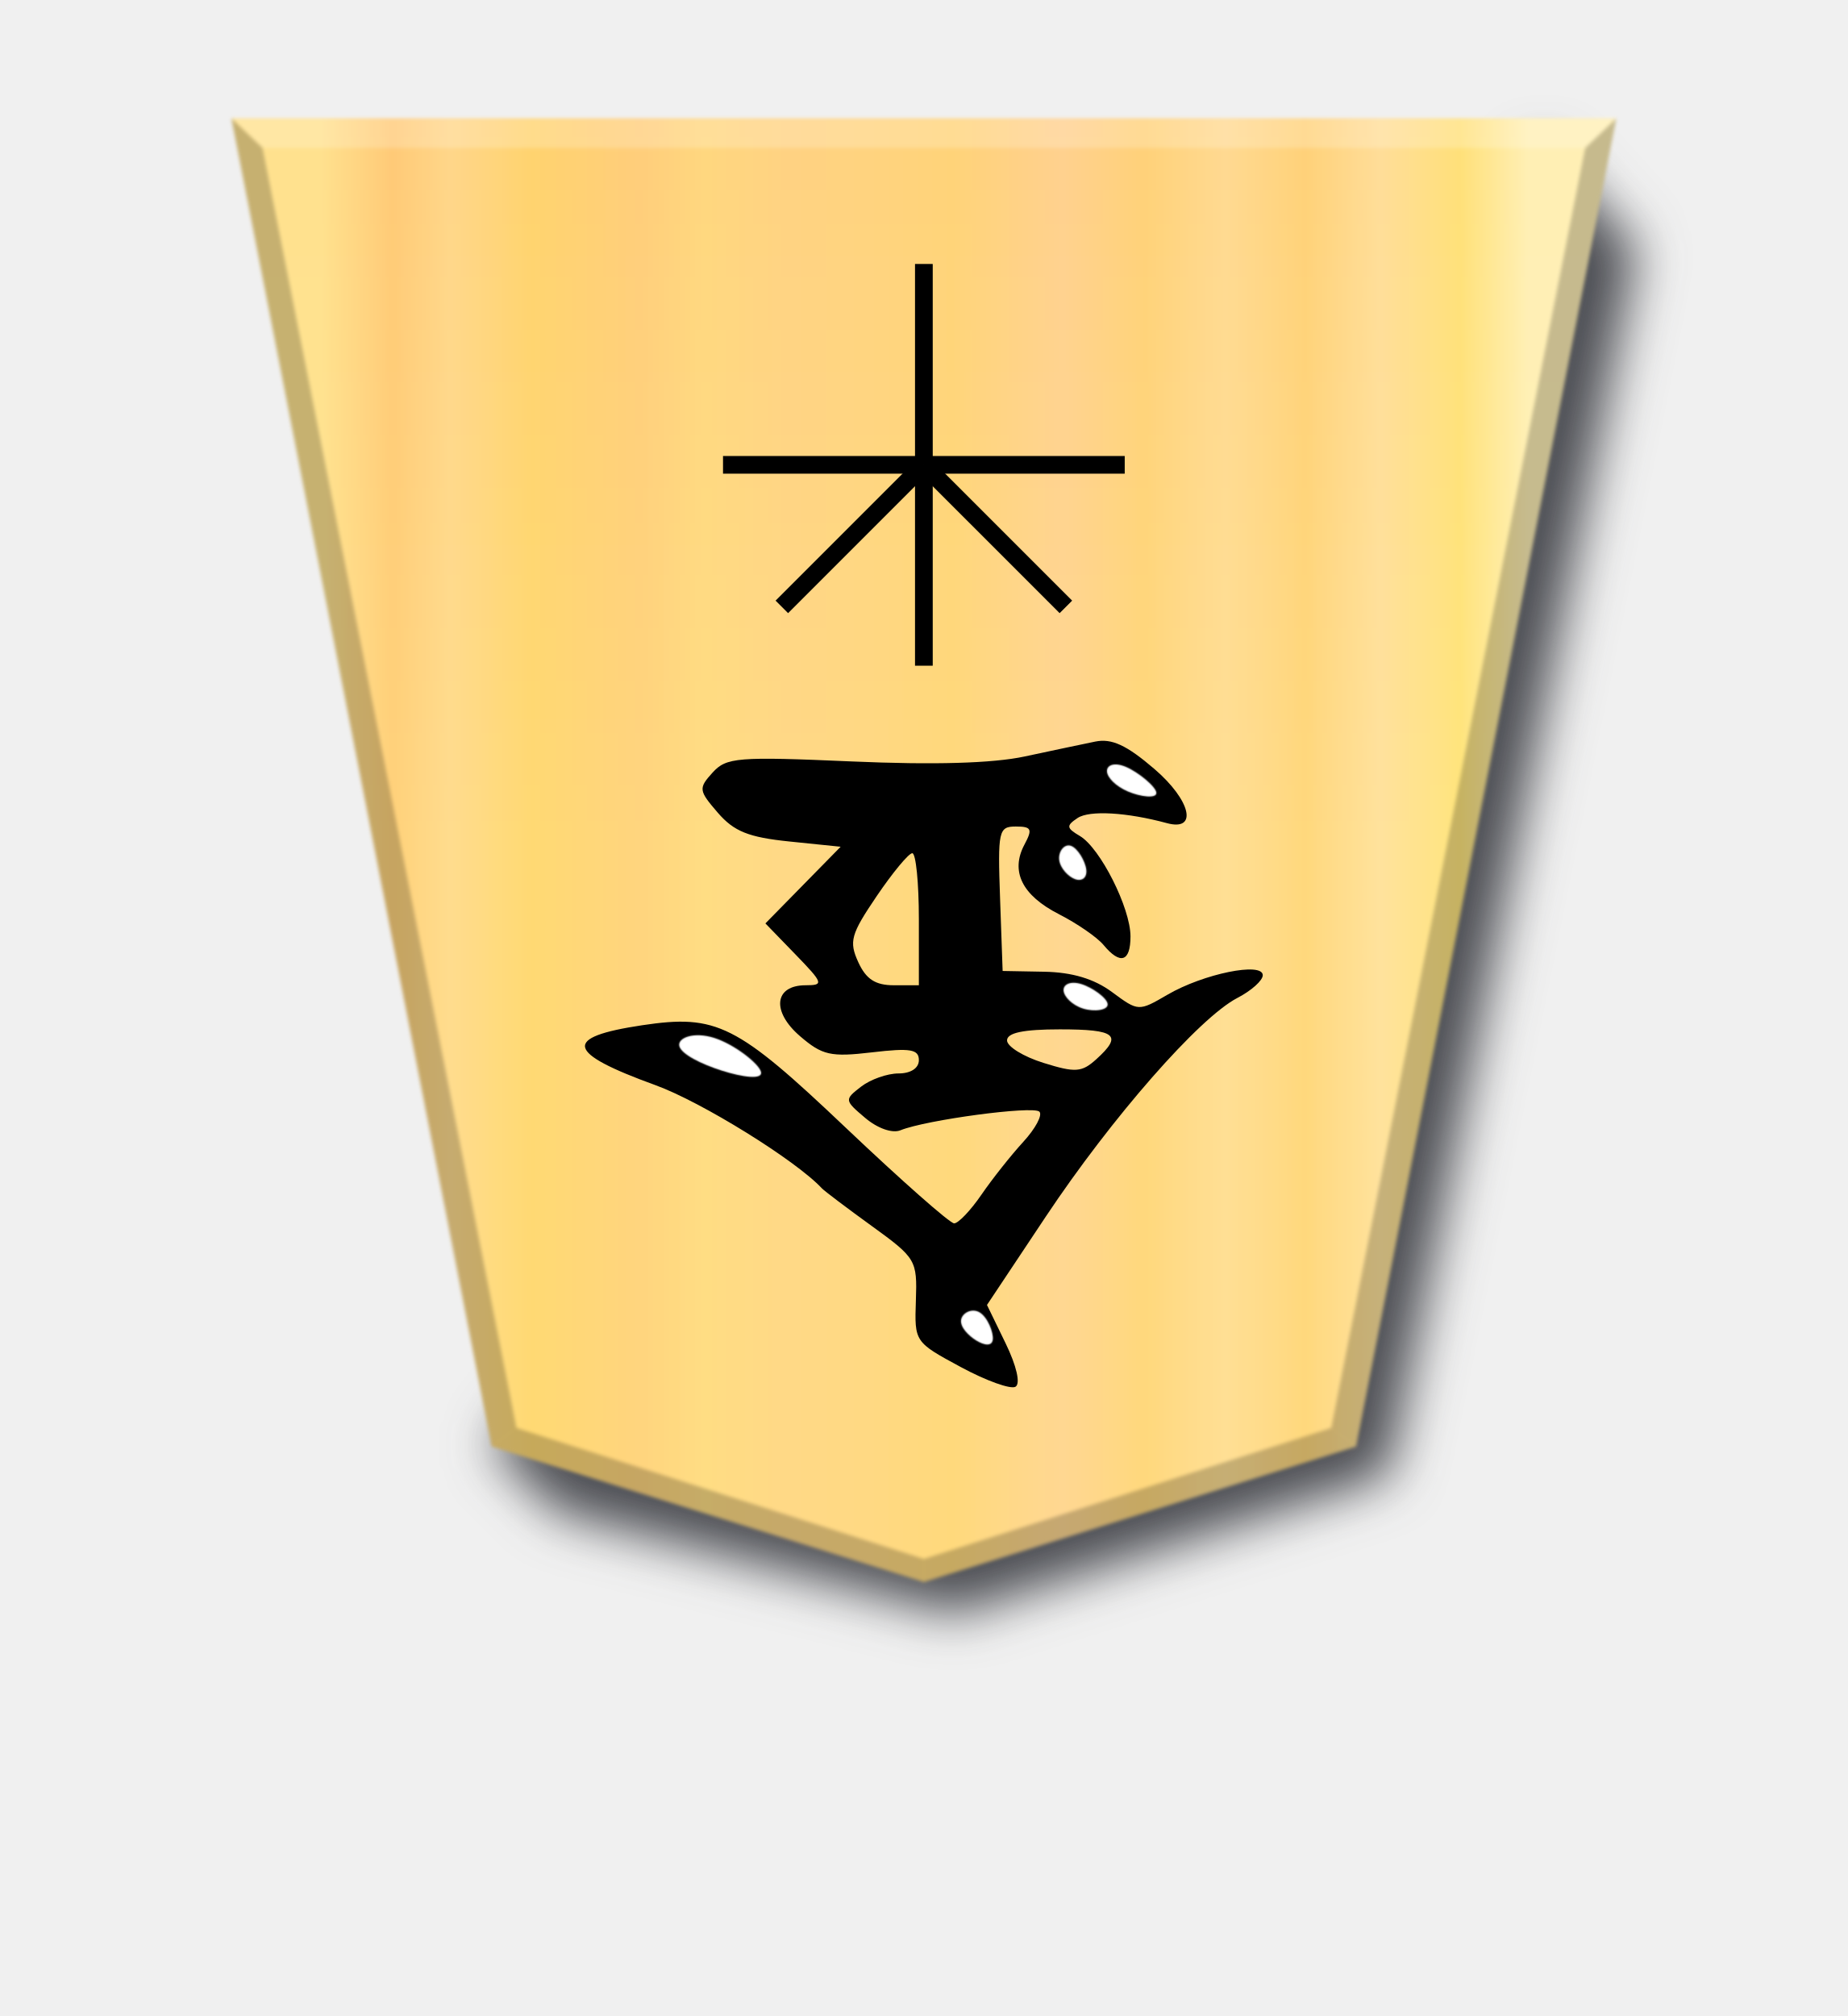
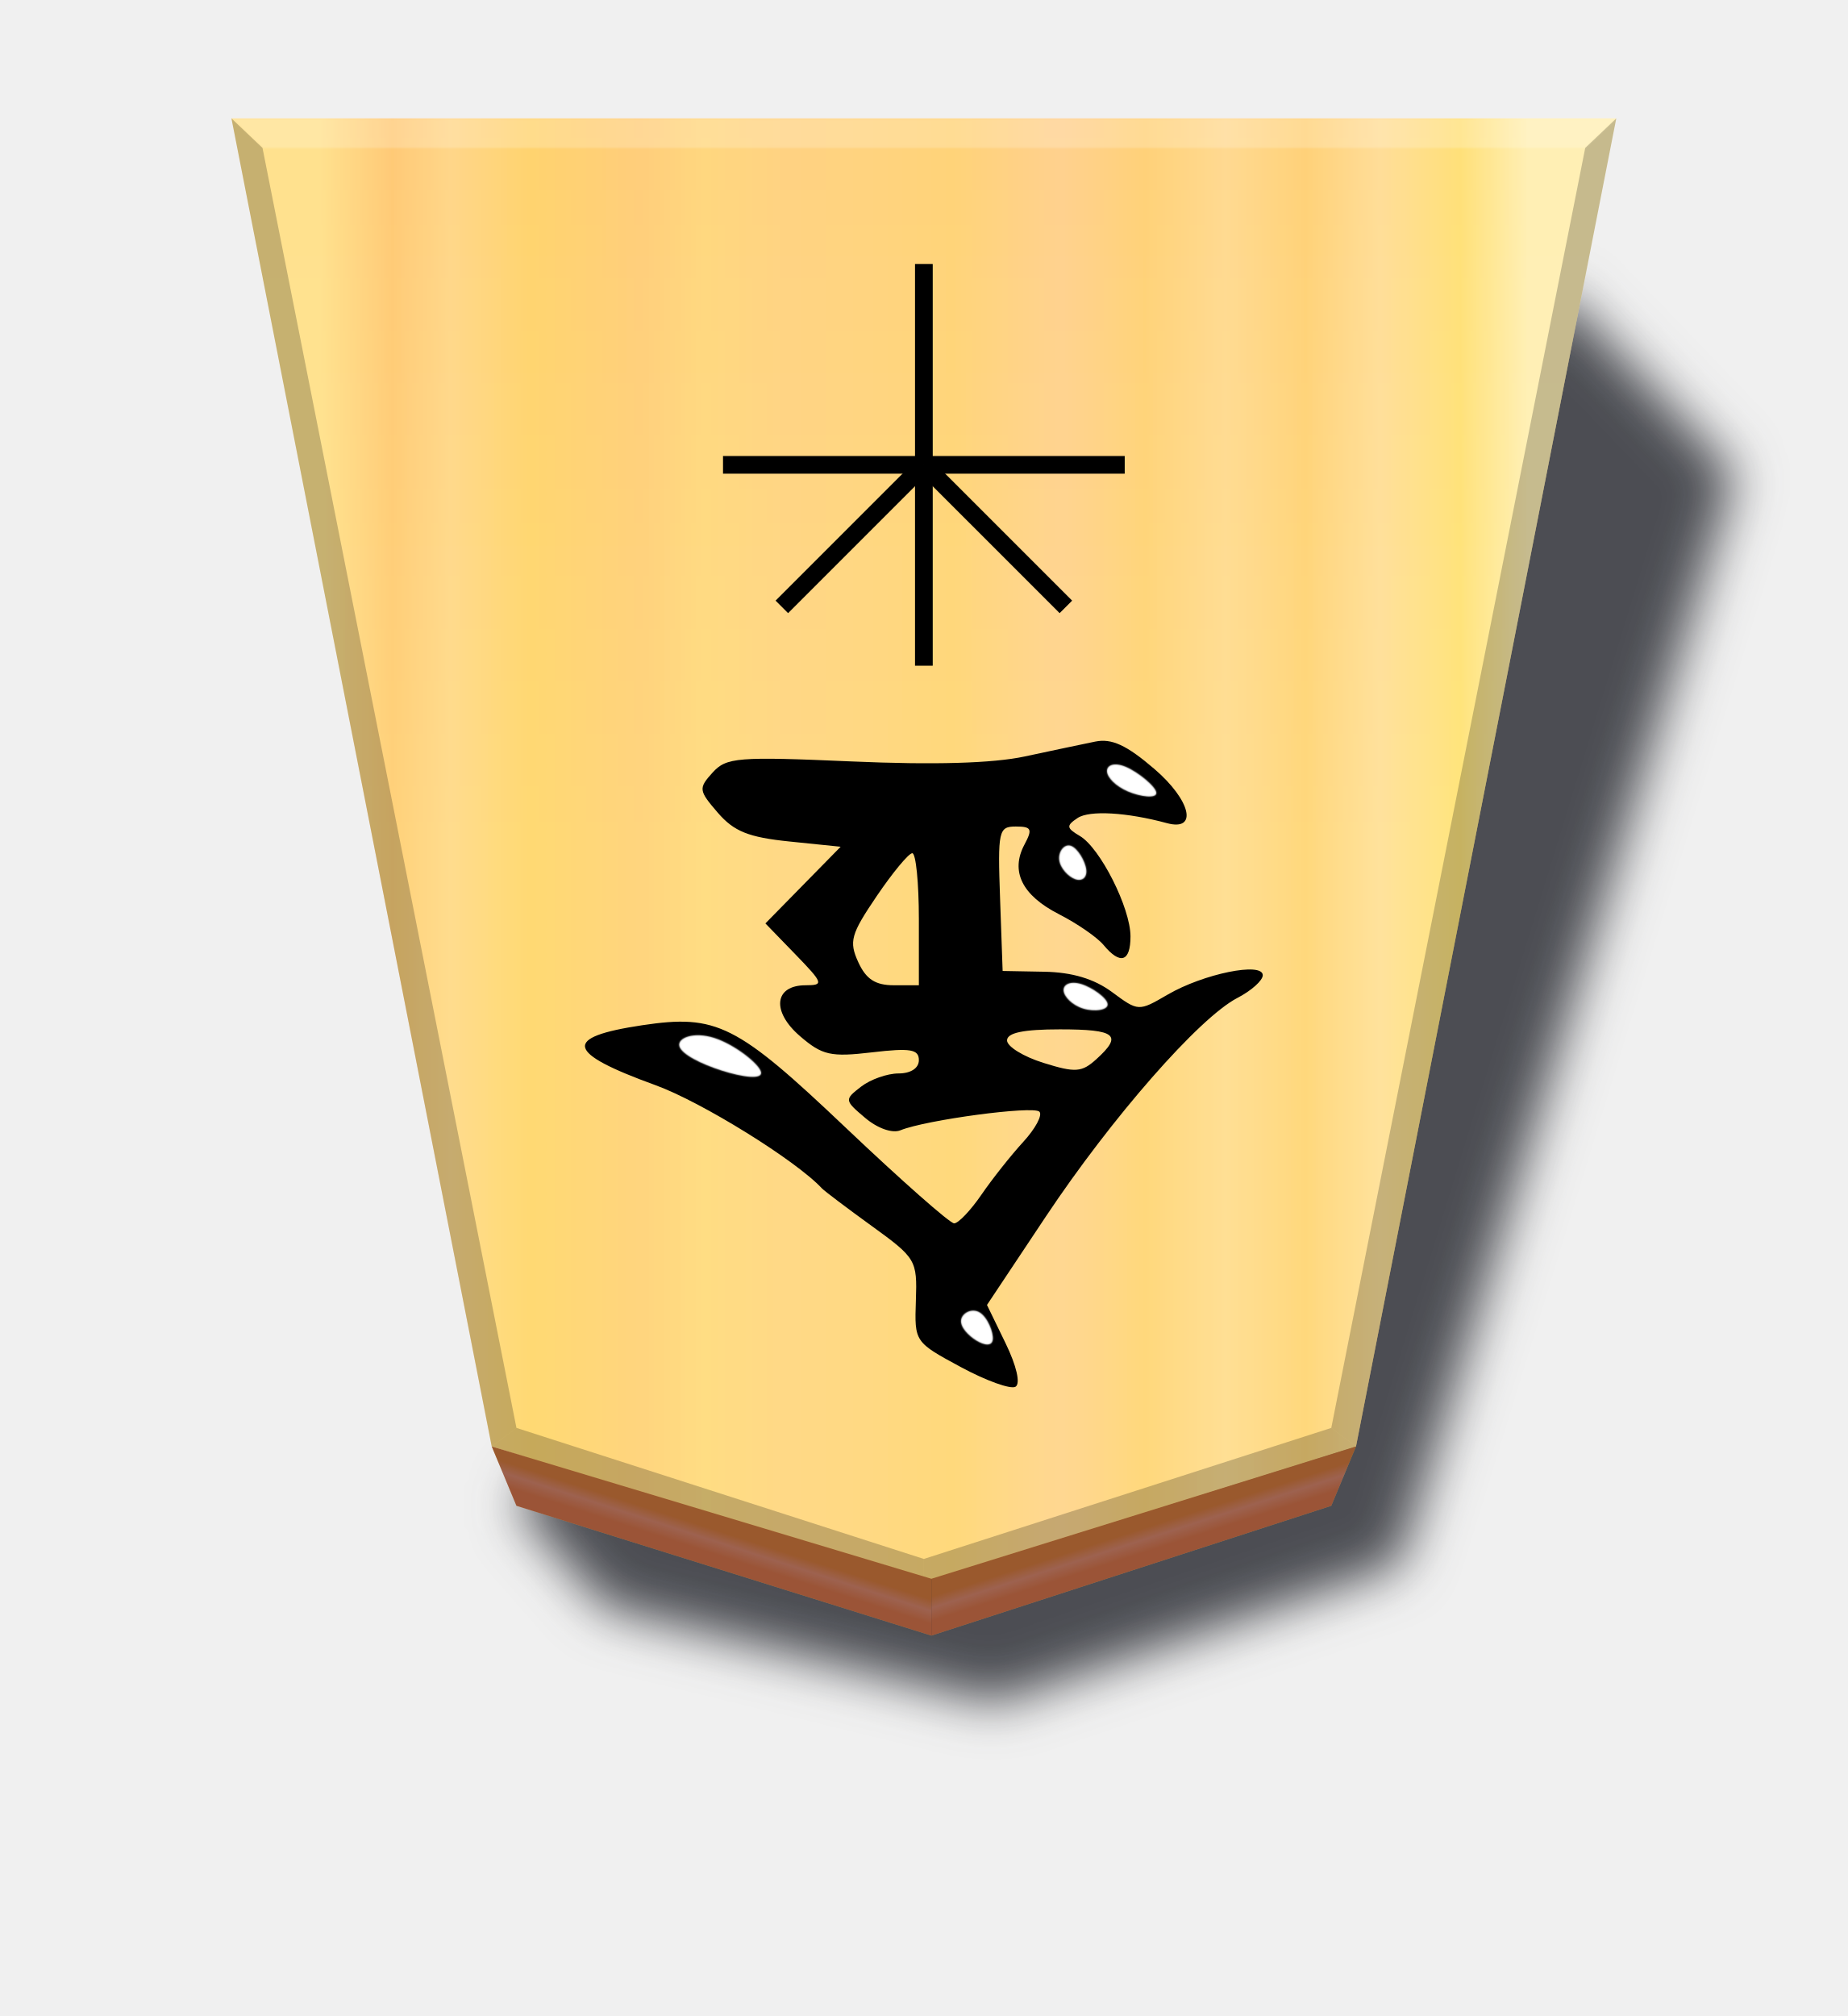
<svg xmlns="http://www.w3.org/2000/svg" xmlns:xlink="http://www.w3.org/1999/xlink" width="132mm" height="144mm" viewBox="0 0 1320 1440" version="1.1" id="svg23702">
  <defs id="defs23699">
-     <filter style="color-interpolation-filters:sRGB" id="filter6180-6" x="-0.053" y="-0.041" width="1.106" height="1.083">
+     <filter style="color-interpolation-filters:sRGB" id="filter6180-6" x="-0.05" y="-0.043" width="1.1" height="1.086">
      <feGaussianBlur stdDeviation="9.017" id="feGaussianBlur6178-8" />
    </filter>
-     <filter style="color-interpolation-filters:sRGB" id="filter6142" x="-0.005" y="-0.003" width="1.01" height="1.008">
-       <feGaussianBlur stdDeviation="0.599" id="feGaussianBlur6144" />
+     <filter style="color-interpolation-filters:sRGB" id="filter6142" x="-0.002" y="-0" width="1.005" height="1.003">
+       <feGaussianBlur stdDeviation="0.053" id="feGaussianBlur6144" />
    </filter>
    <linearGradient xlink:href="#linearGradient1467" id="linearGradient7113" gradientUnits="userSpaceOnUse" gradientTransform="translate(-844.3205,-151.7198)" x1="-586.449" y1="75.508" x2="-156.051" y2="75.508" />
    <linearGradient id="linearGradient1467">
      <stop style="stop-color:#ffeab1;stop-opacity:1;" offset="0" id="stop1441" />
      <stop style="stop-color:#ffd774;stop-opacity:1;" offset="0.056" id="stop1443" />
      <stop style="stop-color:#ffd394;stop-opacity:1;" offset="0.122" id="stop1445" />
      <stop style="stop-color:#ffc474;stop-opacity:1;" offset="0.184" id="stop1447" />
      <stop style="stop-color:#ffce8c;stop-opacity:1;" offset="0.25" id="stop1449" />
      <stop style="stop-color:#ffc474;stop-opacity:1;" offset="0.317" id="stop1451" />
      <stop style="stop-color:#ffc389;stop-opacity:1;" offset="0.385" id="stop1453" />
      <stop style="stop-color:#ffc674;stop-opacity:1;" offset="0.476" id="stop1455" />
      <stop style="stop-color:#ffc67a;stop-opacity:1;" offset="0.548" id="stop1457" />
      <stop style="stop-color:#ffc57d;stop-opacity:1;" offset="0.613" id="stop1459" />
      <stop style="stop-color:#ffcb7a;stop-opacity:1;" offset="0.682" id="stop1461" />
      <stop style="stop-color:#ffbf76;stop-opacity:1;" offset="0.734" id="stop1463" />
      <stop style="stop-color:#ffc66b;stop-opacity:1;" offset="0.825" id="stop1469" />
      <stop style="stop-color:#ffca84;stop-opacity:1;" offset="0.892" id="stop1471" />
      <stop style="stop-color:#ffba72;stop-opacity:1;" offset="0.94" id="stop1473" />
      <stop style="stop-color:#ffd889;stop-opacity:1;" offset="1" id="stop1465" />
    </linearGradient>
    <linearGradient xlink:href="#linearGradient6126" id="linearGradient7115" gradientUnits="userSpaceOnUse" gradientTransform="translate(-2.31e-4,-2.49e-4)" x1="-1215.57" y1="167.933" x2="-1215.571" y2="-275.994" />
    <linearGradient id="linearGradient6126">
      <stop style="stop-color:#f6cf8d;stop-opacity:1;" offset="0" id="stop6122" />
      <stop style="stop-color:#fafa9a;stop-opacity:1;" offset="0.605" id="stop6124" />
    </linearGradient>
    <filter style="color-interpolation-filters:sRGB" id="filter6136" x="-0.002" y="-0.1" width="1.004" height="1.201">
      <feGaussianBlur stdDeviation="0.439" id="feGaussianBlur6134" />
    </filter>
    <filter style="color-interpolation-filters:sRGB" id="filter18126-8-1" x="-0.067" y="-0.064" width="1.135" height="1.127">
      <feGaussianBlur stdDeviation="0.392" id="feGaussianBlur18128-8-9" />
    </filter>
    <filter style="color-interpolation-filters:sRGB" id="filter18126-8-5" x="-0.026" y="-0.052" width="1.053" height="1.103">
      <feGaussianBlur stdDeviation="0.392" id="feGaussianBlur18128-8-3" />
    </filter>
    <filter style="color-interpolation-filters:sRGB" id="filter18126-8-18" x="-0.044" y="-0.067" width="1.087" height="1.134">
      <feGaussianBlur stdDeviation="0.392" id="feGaussianBlur18128-8-6" />
    </filter>
    <filter style="color-interpolation-filters:sRGB" id="filter18126-8-6" x="-0.079" y="-0.062" width="1.158" height="1.125">
      <feGaussianBlur stdDeviation="0.392" id="feGaussianBlur18128-8-57" />
    </filter>
    <filter style="color-interpolation-filters:sRGB" id="filter18126-8-0" x="-0.049" y="-0.078" width="1.098" height="1.156">
      <feGaussianBlur stdDeviation="0.392" id="feGaussianBlur18128-8-7" />
    </filter>
+     <linearGradient xlink:href="#linearGradient10448" id="linearGradient11913" gradientUnits="userSpaceOnUse" gradientTransform="matrix(2.005134,0,0,2.005134,1299.073,538.8023)" x1="-235.883" y1="268.716" x2="-230.281" y2="286.102" />
+     <linearGradient id="linearGradient10448">
+       <stop style="stop-color:#ecb857;stop-opacity:1;" offset="0.287" id="stop10446" />
+       <stop style="stop-color:#efcb98;stop-opacity:1;" offset="0.5" id="stop10444" />
+       <stop style="stop-color:#edaf69;stop-opacity:1;" offset="0.739" id="stop10442" />
+     </linearGradient>
+     <linearGradient xlink:href="#linearGradient10448" id="linearGradient11929" gradientUnits="userSpaceOnUse" gradientTransform="matrix(-2.005134,0,0,2.005134,31.65124,538.8023)" x1="-229.903" y1="267.769" x2="-224.265" y2="285.228" />
  </defs>
  <g id="layer1">
-     <path style="opacity:0.809;fill:#26282f;fill-opacity:1;stroke:none;stroke-width:1.257;filter:url(#filter6180-6)" d="m -2823.442,79.371 c 0,0 33.131,36.875 33.131,36.875 0,0 374.811,-463.631 374.811,-463.631 0,0 -23.768,-23.602 -23.768,-23.602 0,0 -141.247,-36.053 -141.247,-36.053 0,0 -154.676,49.405 -154.676,49.405 0,0 -88.251,437.005 -88.251,437.005 z" id="path5998" transform="matrix(-2.005134,0,0,-2.005134,-4492.117,336.6344)" />
+     <path style="opacity:0.809;fill:#26282f;fill-opacity:1;stroke:none;stroke-width:1.257;filter:url(#filter6180-6)" d="m -2858.414,-0.857 63.29,65.811 370.815,-433.477 -32.01,-36.451 -138.501,-33.847 -144.174,49.236 z" id="path5998" transform="matrix(-2.005134,0,0,-2.005134,-4492.117,336.6344)" />
    <g id="g6383" transform="matrix(-2.005134,0,0,-2.005134,-4521.581,416.2521)">
-       <g id="g6367" transform="translate(-1368.586)" style="mix-blend-mode:normal;filter:url(#filter6142)">
+       <g id="g6367" transform="translate(-1368.586)" style="mix-blend-mode:normal">
        <path id="path6353" style="fill:url(#linearGradient7113);fill-opacity:1;stroke:none;stroke-width:1.257" d="m -1215.57,-355.928 -153.963,48.25 -92.727,473.093 h 493.379 l -92.727,-473.093 z" />
        <path id="path6355" style="opacity:0.354;mix-blend-mode:overlay;fill:url(#linearGradient7115);fill-opacity:1;stroke:none;stroke-width:1.257" d="m -1215.57,-355.928 -153.963,48.25 -92.727,473.093 h 493.379 l -92.727,-473.093 z" />
        <path style="opacity:0.264;mix-blend-mode:multiply;fill:#26282f;fill-opacity:1;stroke:none;stroke-width:1.257" d="m -1369.533,-307.677 c 0,0 8.809,6.607 8.809,6.607 0,0 145.154,-46.677 145.154,-46.677 0,0 0,-8.18 0,-8.18 0,0 -153.963,48.25 -153.963,48.25 z" id="path6357" />
        <path style="opacity:0.264;mix-blend-mode:multiply;fill:#26282f;fill-opacity:1;stroke:none;stroke-width:1.257" d="m -1369.533,-307.677 c 0,0 8.809,6.607 8.809,6.607 0,0 -90.479,455.981 -90.479,455.981 0,0 -11.057,10.505 -11.057,10.505 0,0 92.727,-473.093 92.727,-473.093 z" id="path6359" />
        <path id="path6361" style="opacity:0.199;mix-blend-mode:normal;fill:#ffffff;fill-opacity:1;stroke:none;stroke-width:1.257;filter:url(#filter6136)" d="m -1451.203,154.911 -11.057,10.505 h 493.379 l -11.057,-10.505 h -235.633 z" />
        <path style="opacity:0.264;mix-blend-mode:multiply;fill:#26282f;fill-opacity:1;stroke:none;stroke-width:1.257" d="m -1061.608,-307.677 c 0,0 -8.809,6.607 -8.809,6.607 0,0 90.479,455.981 90.479,455.981 0,0 11.057,10.505 11.057,10.505 0,0 -92.727,-473.093 -92.727,-473.093 z" id="path6363" />
        <path style="opacity:0.264;mix-blend-mode:multiply;fill:#26282f;fill-opacity:1;stroke:none;stroke-width:1.257" d="m -1061.608,-307.677 c 0,0 -8.809,6.607 -8.809,6.607 0,0 -145.153,-46.677 -145.153,-46.677 0,0 0,-8.18 0,-8.18 0,0 153.963,48.25 153.963,48.25 z" id="path6365" />
      </g>
      <g id="g74039" transform="matrix(0.8155948,0,0,0.8155948,-500.2333,-113.9655)">
        <path d="m -2655.773,58.424 c -15.98,-13.719 -19.155,-27.389 -5.499,-23.686 17.543,4.758 33.856,5.695 39.026,2.243 5.037,-3.364 4.91,-4.37 -0.99,-7.847 -8.889,-5.238 -22.122,-31.477 -22.122,-43.865 0,-11.152 4.457,-12.559 11.79,-3.724 2.765,3.333 11.518,9.37 19.45,13.417 16.14,8.234 21.332,18.733 15.06,30.452 -3.599,6.726 -3.057,7.849 3.793,7.849 7.533,0 7.931,-1.825 6.876,-31.545 l -1.118,-31.545 -18.107,-0.33 c -12.268,-0.224 -21.833,-3.086 -29.667,-8.878 -11.529,-8.524 -11.597,-8.527 -24.264,-1.148 -15.688,9.139 -41.592,14.428 -41.592,8.493 0,-2.3 4.986,-6.76 11.079,-9.911 16.668,-8.62 54.896,-52.247 83.726,-95.553 l 25.665,-38.552 -8.111,-16.697 c -4.824,-9.928 -6.595,-17.635 -4.369,-19.01 2.058,-1.272 12.836,2.598 23.95,8.602 20.18,10.901 20.206,10.94 19.589,29.051 -0.601,17.651 -0.092,18.52 19.259,32.527 10.932,7.915 20.743,15.325 21.803,16.466 11.303,12.178 52.588,37.767 72.703,45.063 39.247,14.236 40.732,20.93 5.804,26.168 -32.55,4.881 -41.258,0.502 -88.851,-44.678 -24.25,-23.02 -45.592,-41.855 -47.426,-41.855 -1.835,0 -7.199,5.633 -11.92,12.518 -4.722,6.885 -12.948,17.267 -18.278,23.071 -5.33,5.804 -8.502,11.742 -7.047,13.197 2.686,2.686 49.507,-3.582 60.678,-8.123 3.558,-1.446 9.987,0.802 15.407,5.388 9.12,7.716 9.155,7.983 1.825,13.65 -4.112,3.179 -11.479,5.78 -16.37,5.78 -5.36,0 -8.893,2.309 -8.893,5.811 0,4.753 3.725,5.373 20.454,3.407 18.078,-2.125 21.732,-1.305 31.46,7.063 12.563,10.806 11.29,22.236 -2.474,22.236 -8.015,0 -7.718,0.89 4.509,13.505 l 13.09,13.505 -16.434,16.745 -16.433,16.745 22.396,2.296 c 17.837,1.829 24.199,4.386 31.259,12.563 8.389,9.718 8.512,10.654 2.303,17.515 -6.039,6.673 -10.867,7.06 -60.862,4.881 -35.885,-1.564 -61.489,-0.827 -75.489,2.171 -11.652,2.496 -25.519,5.422 -30.815,6.503 -7.205,1.471 -13.707,-1.535 -25.823,-11.936 z m 121.296,-55.585 c 11.288,-16.648 12.159,-19.766 8.049,-28.789 -3.402,-7.466 -7.478,-10.12 -15.548,-10.12 h -10.937 v 28.889 c 0,15.889 1.3,28.844 2.889,28.789 1.589,-0.055 8.585,-8.501 15.548,-18.769 z m -56.955,-63.008 c 0,-2.662 -7.147,-7.071 -15.882,-9.797 -13.968,-4.359 -16.754,-4.168 -23.111,1.585 -11.659,10.552 -8.618,13.052 15.883,13.052 15.984,0 23.111,-1.492 23.111,-4.84 z" style="fill:#000000;stroke-width:3.852" id="path6126" />
        <path style="fill:#ffffff;fill-opacity:1;stroke:none;stroke-width:0.627;filter:url(#filter18126-8-1)" d="m -2578.01,-191.24 c 3.468,2.121 7.042,5.832 6.671,8.897 -0.371,3.065 -4.687,5.484 -8.155,3.363 -3.468,-2.121 -6.089,-8.781 -5.718,-11.847 0.371,-3.065 3.733,-2.534 7.202,-0.413 z" id="path6130" />
        <path style="fill:#ffffff;fill-opacity:1;stroke:none;stroke-width:0.627;filter:url(#filter18126-8-5)" d="m -2466.867,-73.371 c 8.919,2.827 17.751,7.179 18.598,10.757 0.848,3.578 -6.29,6.382 -15.209,3.555 -8.919,-2.827 -19.619,-11.282 -20.466,-14.861 -0.848,-3.578 8.158,-2.278 17.077,0.549 z" id="path6132" />
        <path style="fill:#ffffff;fill-opacity:1;stroke:none;stroke-width:0.627;filter:url(#filter18126-8-18)" d="m -2644.261,48.557 c 5.392,2.313 8.966,6.025 9.172,8.705 0.206,2.68 -2.955,4.33 -8.347,2.016 -5.392,-2.313 -13.014,-8.589 -13.221,-11.27 -0.206,-2.68 7.004,-1.765 12.396,0.549 z" id="path6134" />
        <path style="fill:#ffffff;fill-opacity:1;stroke:none;stroke-width:0.627;filter:url(#filter18126-8-6)" d="m -2621.207,10.253 c 2.955,1.031 6.529,4.742 6.992,8.384 0.463,3.642 -2.186,7.215 -5.141,6.184 -2.955,-1.031 -6.217,-6.665 -6.68,-10.308 -0.463,-3.642 1.874,-5.292 4.829,-4.261 z" id="path6136" />
        <path style="fill:#ffffff;fill-opacity:1;stroke:none;stroke-width:0.627;filter:url(#filter18126-8-0)" d="m -2624.716,-46.275 c 4.815,1.48 8.389,5.191 8.595,7.871 0.206,2.68 -2.955,4.33 -7.77,2.85 -4.815,-1.48 -11.283,-6.088 -11.489,-8.769 -0.206,-2.68 5.85,-3.432 10.665,-1.952 z" id="path6138" />
      </g>
      <g id="g24679" transform="translate(0.9762459,10.14517)">
        <rect style="mix-blend-mode:normal;fill:#000000;fill-opacity:1;stroke:#000000;stroke-width:0.386" id="rect98398-4" width="5.92" height="71.171" x="2582.173" y="-31.665" transform="scale(-1)" />
        <rect style="mix-blend-mode:normal;fill:#000000;fill-opacity:1;stroke:#000000;stroke-width:0.386" id="rect2972-3" width="5.92" height="71.171" x="-2588.093" y="32.051" />
        <rect style="mix-blend-mode:normal;fill:#000000;fill-opacity:1;stroke:#000000;stroke-width:0.386" id="rect2976-6" width="5.92" height="71.171" x="-34.818" y="-2584.939" transform="rotate(-90)" />
        <rect style="mix-blend-mode:normal;fill:#000000;fill-opacity:1;stroke:#000000;stroke-width:0.386" id="rect2980-2" width="5.92" height="71.171" x="28.898" y="2585.326" transform="rotate(90)" />
        <rect style="mix-blend-mode:normal;fill:#000000;fill-opacity:1;stroke:#000000;stroke-width:0.386" id="rect14708" width="5.92" height="71.171" x="1802.478" y="-1850.299" transform="rotate(-135)" />
        <rect style="mix-blend-mode:normal;fill:#000000;fill-opacity:1;stroke:#000000;stroke-width:0.386" id="rect14720" width="5.92" height="71.171" x="1847.532" y="1805.631" transform="rotate(135)" />
      </g>
    </g>
  </g>
+   <path id="path11909" style="mix-blend-mode:normal;fill:url(#linearGradient11913);fill-opacity:1;stroke:none;stroke-width:2.52" d="m 665.362,1168.278 285.69,-92.705 17.664,-42.387 -303.354,94.497 z" />
+   <path id="path11927" style="mix-blend-mode:normal;fill:url(#linearGradient11929);fill-opacity:1;stroke:none;stroke-width:2.52" d="m 665.362,1168.278 -296.415,-92.705 -17.664,-42.387 314.078,94.497 z" />
+   <path id="path11911" style="opacity:0.603;mix-blend-mode:multiply;fill:#6d2435;fill-opacity:1;stroke:none;stroke-width:2.52" d="m 351.284,1033.186 17.664,42.387 296.415,92.705 285.69,-92.705 17.664,-42.387 -303.353,94.497 z" />
</svg>
